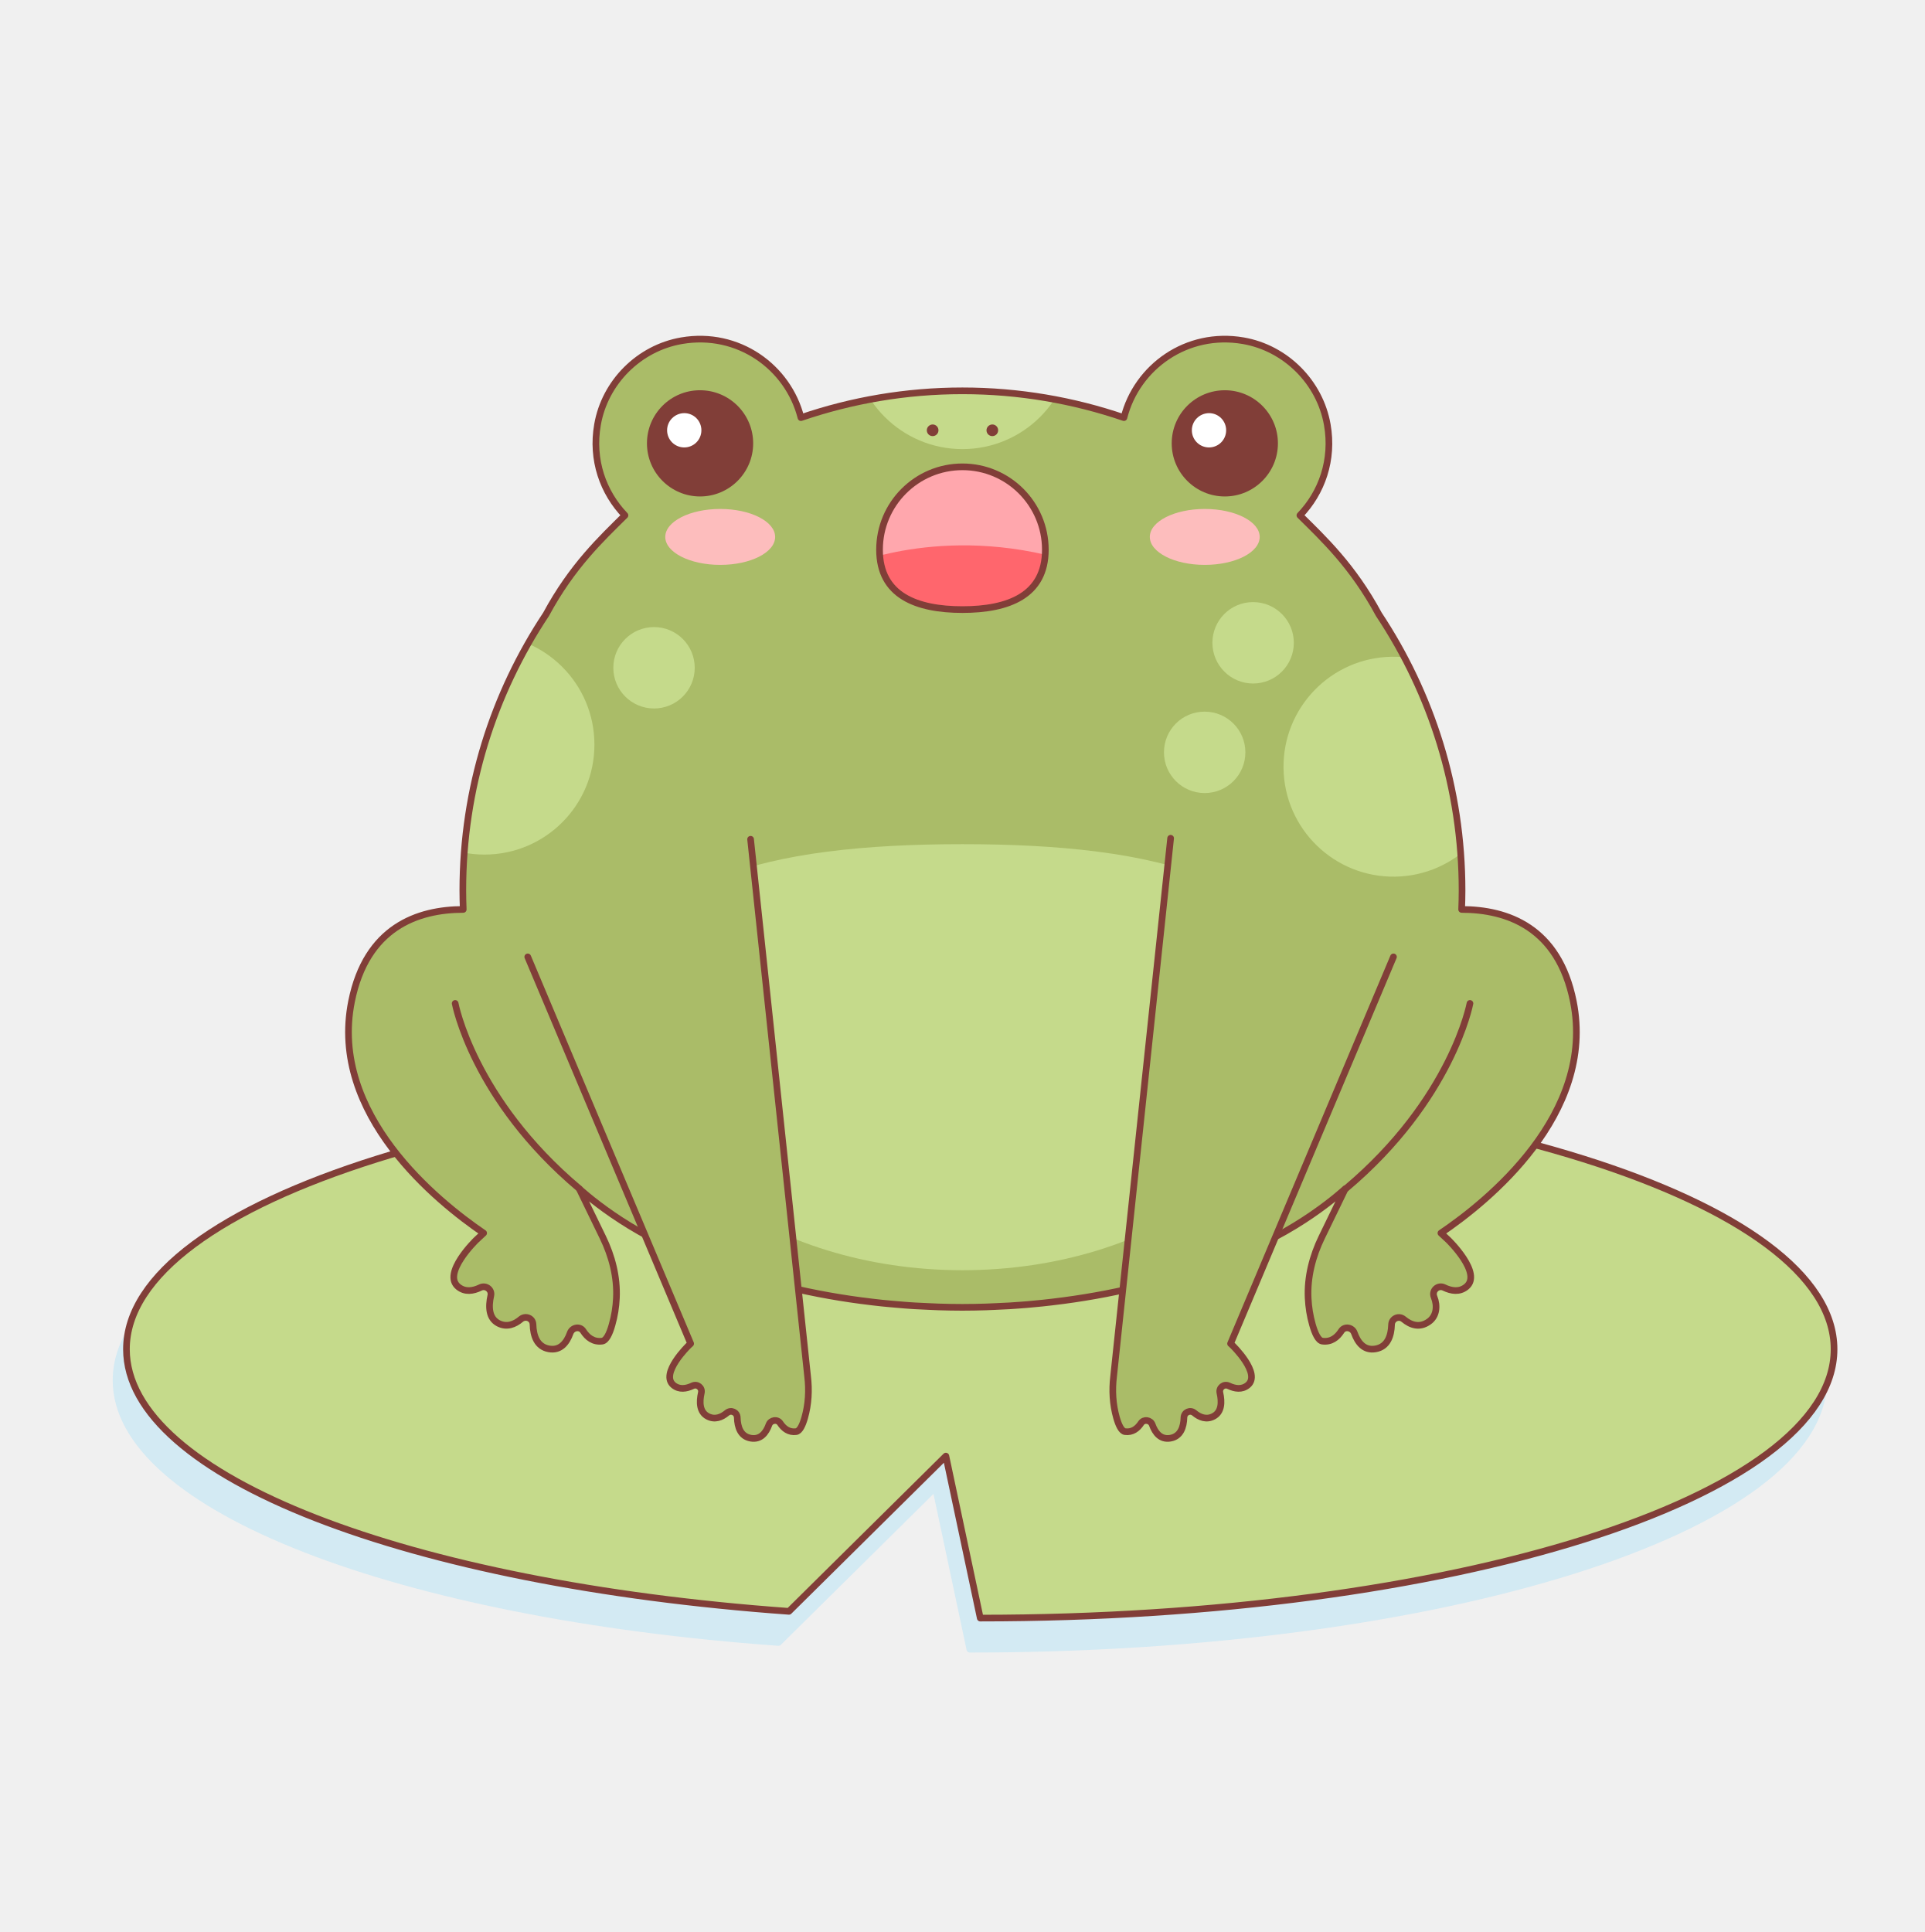
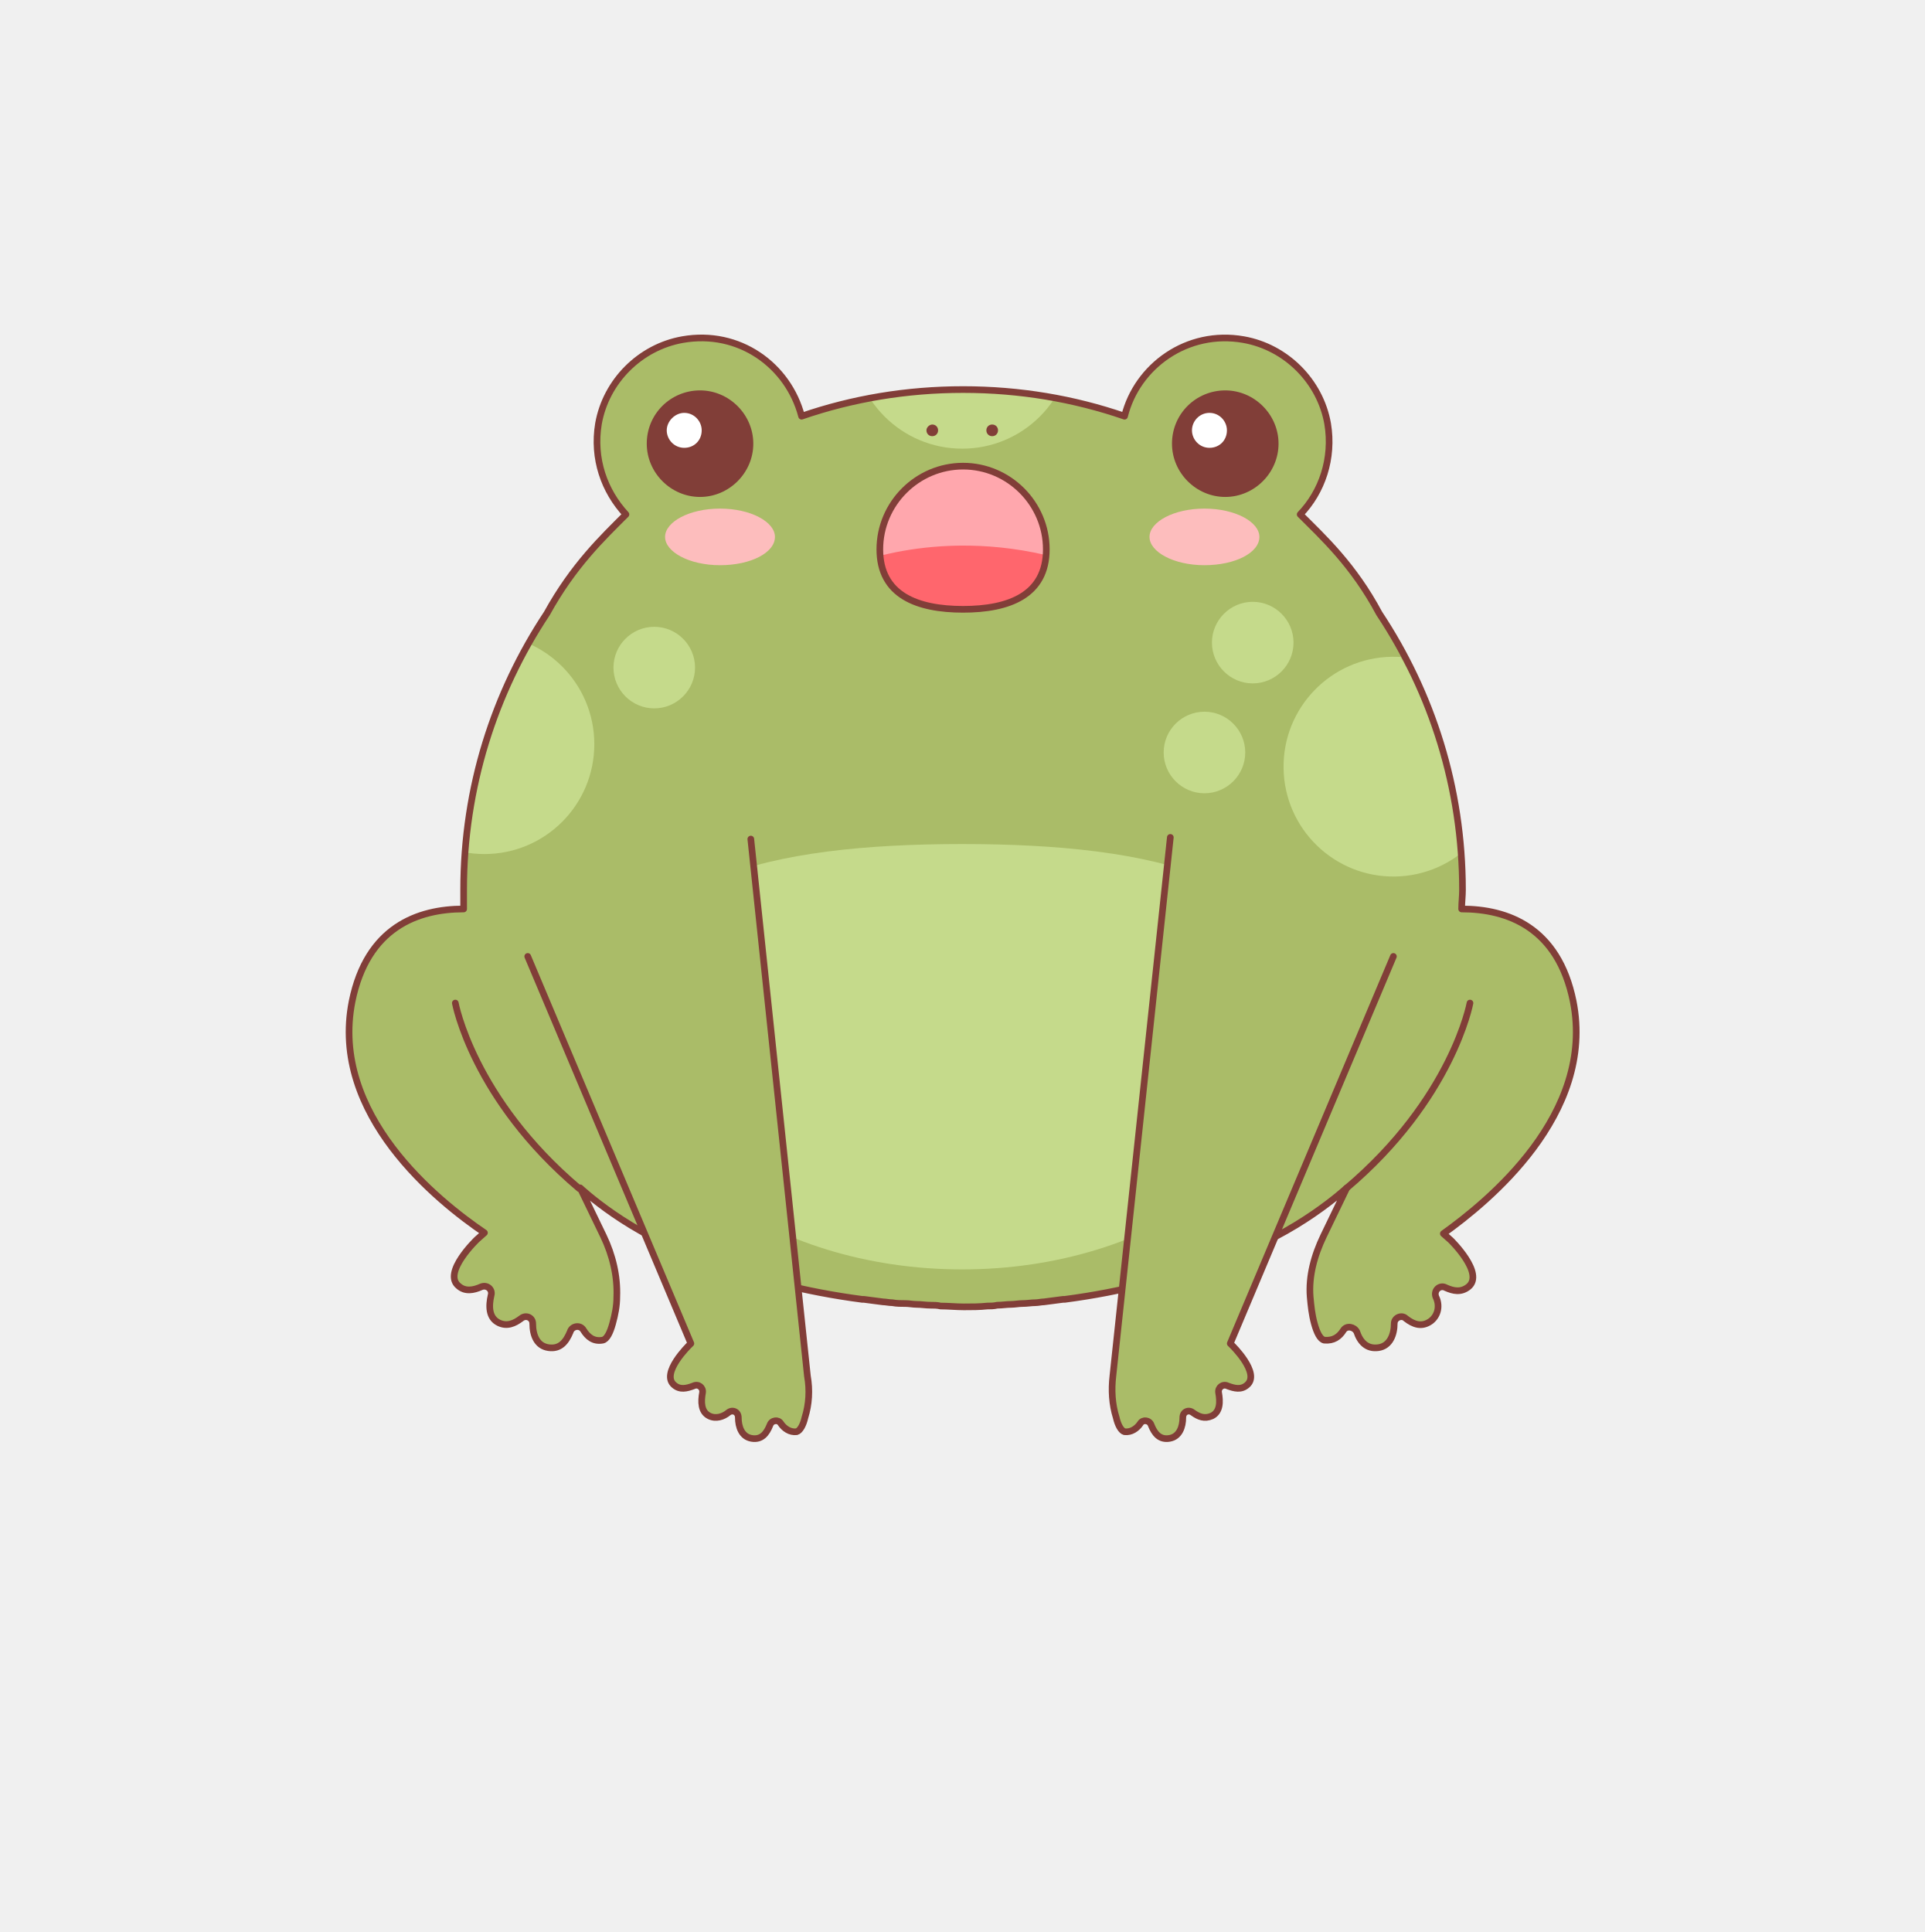
- <svg xmlns="http://www.w3.org/2000/svg" xmlns:xlink="http://www.w3.org/1999/xlink" version="1.1" id="OBJECTS" x="0px" y="0px" viewBox="0 0 231.25 232.09" style="enable-background:new 0 0 231.25 232.09;" xml:space="preserve">
+ <svg xmlns="http://www.w3.org/2000/svg" xmlns:xlink="http://www.w3.org/1999/xlink" version="1.1" id="OBJECTS" x="0px" y="0px" viewBox="0 0 231.2 232.1" style="enable-background:new 0 0 231.2 232.1;" xml:space="preserve">
  <style type="text/css">
- 	.st0{opacity:0.5;}
- 	.st1{fill:#B6E3F6;stroke:#B6E3F6;stroke-width:0.8;stroke-linecap:round;stroke-linejoin:round;stroke-miterlimit:10;}
- 	.st2{fill:#C5DA8B;stroke:#813E38;stroke-width:0.8;stroke-linecap:round;stroke-linejoin:round;stroke-miterlimit:10;}
- 	.st3{clip-path:url(#XMLID_00000031176633125410262220000004650865356824980640_);fill:#C5DA8B;}
- 	.st4{fill:#813E38;}
- 	.st5{fill:#FFFFFF;}
- 	.st6{fill:#C5DA8B;}
- 	.st7{fill:#FDBDBD;}
- 	.st8{fill:#AABC68;stroke:#813E38;stroke-width:0.8;stroke-linecap:round;stroke-linejoin:round;stroke-miterlimit:10;}
- 	.st9{fill:none;stroke:#813E38;stroke-width:0.8;stroke-linecap:round;stroke-linejoin:round;stroke-miterlimit:10;}
- 	.st10{clip-path:url(#XMLID_00000098911819098369361570000005159817391426868406_);fill:#FF666D;}
+ 	.st0{fill:#AABC68;}
+ 	.st1{clip-path:url(#SVGID_00000098932284318900623830000017762946578829414044_);fill:#C5DA8B;}
+ 	.st2{clip-path:url(#SVGID_00000004510770454213745090000001529139352189577106_);fill:#C5DA8B;}
+ 	.st3{clip-path:url(#SVGID_00000034790063704127392550000008610085649226894508_);fill:#C5DA8B;}
+ 	.st4{clip-path:url(#SVGID_00000136383161911222584940000008875751656098645126_);fill:#C5DA8B;}
+ 	.st5{clip-path:url(#SVGID_00000044160492576650694670000014320333864576407473_);fill:#C5DA8B;}
+ 	.st6{clip-path:url(#SVGID_00000145057108613073690190000014818055660646360718_);fill:#C5DA8B;}
+ 	.st7{fill:none;stroke:#813E38;stroke-width:0.8;stroke-linecap:round;stroke-linejoin:round;stroke-miterlimit:10;}
+ 	.st8{fill:#813E38;}
+ 	.st9{fill:#FFFFFF;}
+ 	.st10{fill:#C5DA8B;}
+ 	.st11{fill:#FDBDBD;}
+ 	.st12{fill:#AABC68;stroke:#813E38;stroke-width:0.8;stroke-linecap:round;stroke-linejoin:round;stroke-miterlimit:10;}
+ 	.st13{fill:#FFA7AD;}
+ 	.st14{clip-path:url(#SVGID_00000026151580258855616030000017751840723127663287_);fill:#FF666D;}
</style>
  <g>
    <g>
-       <g class="st0">
-         <path class="st1" d="M13.94,165.82c0-17.84,45.92-32.3,102.57-32.3c56.65,0,102.57,14.46,102.57,32.3s-45.92,32.3-102.57,32.3     l-4.13-19.46l-18.86,18.65C47.95,194.02,13.94,181.17,13.94,165.82z" />
-       </g>
      <g>
        <g>
-           <path class="st2" d="M15.19,162.08c0-17.84,45.92-32.3,102.57-32.3c56.65,0,102.57,14.46,102.57,32.3      c0,17.84-45.92,32.3-102.57,32.3l-4.13-19.46l-18.85,18.65C49.2,190.28,15.19,177.43,15.19,162.08z" />
+           <path id="XMLID_46_" class="st0" d="M189,120.3c-1.8-8.9-7.9-11.1-13.4-11.1c0-0.8,0.1-1.5,0.1-2.3c0-12.3-3.7-23.7-10-33.2      c-3.1-5.8-6.7-9.1-9.5-11.9c2.6-2.7,4-6.7,3.3-10.9c-0.9-5.1-5-9.2-10.1-10.1c-6.8-1.2-12.8,3.2-14.3,9.2      c-6.1-2.1-12.6-3.2-19.4-3.2s-13.3,1.1-19.4,3.2c-1.6-6.1-7.5-10.4-14.3-9.2c-5.1,0.9-9.2,5-10.1,10.1      c-0.7,4.2,0.7,8.1,3.3,10.9c-2.8,2.8-6.3,6.1-9.5,11.9c-6.3,9.5-10,20.9-10,33.2c0,0.8,0,1.5,0,2.3c-5.5,0-11.6,2.2-13.4,11.1      c-2.7,13.6,10.3,24,15.9,27.8l-0.9,0.8c0,0-4.2,4-2.2,5.6c0.8,0.7,1.8,0.5,2.7,0.1c0.7-0.3,1.4,0.3,1.2,1      c-0.3,1.3-0.3,2.7,0.9,3.3c1,0.5,1.9,0.1,2.7-0.5c0.6-0.5,1.4-0.1,1.4,0.6c0,1.4,0.5,2.7,1.9,2.9c1.4,0.2,2.1-0.7,2.6-1.9      c0.2-0.7,1.2-0.9,1.6-0.2c0.5,0.8,1.2,1.4,2.3,1.2c0.5-0.1,0.9-0.9,1.2-2c0.3-1.1,0.5-2.1,0.5-3.2c0.1-2.5-0.5-5-1.6-7.3      l-2.8-5.8c0,0,5.9,5.6,14.3,8.3c6,2.5,12.7,4.2,19.6,5.1c0.1,0,0.2,0,0.2,0c0.8,0.1,1.5,0.2,2.3,0.3c0.3,0,0.7,0.1,1.1,0.1      c0.5,0.1,1.1,0.1,1.6,0.1c0.4,0,0.9,0.1,1.3,0.1c0.6,0,1.1,0.1,1.7,0.1c0.4,0,0.8,0,1.2,0.1c0.9,0,1.9,0.1,2.8,0.1l0,0      c0.9,0,1.9,0,2.8-0.1c0.4,0,0.8,0,1.2-0.1c0.6,0,1.1-0.1,1.7-0.1c0.4,0,0.9-0.1,1.3-0.1c0.6,0,1.1-0.1,1.6-0.1      c0.3,0,0.7-0.1,1-0.1c0.8-0.1,1.5-0.2,2.3-0.3c0.1,0,0.2,0,0.2,0c6.9-0.9,13.5-2.6,19.6-5.1c8.3-2.7,14.3-8.3,14.3-8.3l-2.8,5.8      c-1.1,2.3-1.8,4.8-1.6,7.3c0.1,1.1,0.2,2.1,0.5,3.2c0.3,1.1,0.7,1.9,1.2,2c1.1,0.1,1.8-0.4,2.3-1.2c0.4-0.6,1.3-0.4,1.6,0.2      c0.4,1.2,1.2,2.1,2.6,1.9c1.4-0.2,1.9-1.6,1.9-2.9c0-0.7,0.9-1.1,1.4-0.6c0.9,0.7,1.9,1.1,3,0.3c0.9-0.7,1.1-1.9,0.6-2.9      c-0.3-0.8,0.5-1.5,1.2-1.1c0.9,0.4,1.8,0.6,2.7-0.1c2-1.6-2.1-5.6-2.1-5.6l-0.9-0.8C178.7,144.4,191.7,133.9,189,120.3z" />
+         </g>
+         <g>
+           <defs>
+             <path id="SVGID_1_" d="M189,120.3c-1.8-8.9-7.9-11.1-13.4-11.1c0-0.8,0.1-1.5,0.1-2.3c0-12.3-3.7-23.7-10-33.2       c-3.1-5.8-6.7-9.1-9.5-11.9c2.6-2.7,4-6.7,3.3-10.9c-0.9-5.1-5-9.2-10.1-10.1c-6.8-1.2-12.8,3.2-14.3,9.2       c-6.1-2.1-12.6-3.2-19.4-3.2s-13.3,1.1-19.4,3.2c-1.6-6.1-7.5-10.4-14.3-9.2c-5.1,0.9-9.2,5-10.1,10.1       c-0.7,4.2,0.7,8.1,3.3,10.9c-2.8,2.8-6.3,6.1-9.5,11.9c-6.3,9.5-10,20.9-10,33.2c0,0.8,0,1.5,0,2.3c-5.5,0-11.6,2.2-13.4,11.1       c-2.7,13.6,10.3,24,15.9,27.8l-0.9,0.8c0,0-4.2,4-2.2,5.6c0.8,0.7,1.8,0.5,2.7,0.1c0.7-0.3,1.4,0.3,1.2,1       c-0.3,1.3-0.3,2.7,0.9,3.3c1,0.5,1.9,0.1,2.7-0.5c0.6-0.5,1.4-0.1,1.4,0.6c0,1.4,0.5,2.7,1.9,2.9c1.4,0.2,2.1-0.7,2.6-1.9       c0.2-0.7,1.2-0.9,1.6-0.2c0.5,0.8,1.2,1.4,2.3,1.2c0.5-0.1,0.9-0.9,1.2-2c0.3-1.1,0.5-2.1,0.5-3.2c0.1-2.5-0.5-5-1.6-7.3       l-2.8-5.8c0,0,5.9,5.6,14.3,8.3c6,2.5,12.7,4.2,19.6,5.1c0.1,0,0.2,0,0.2,0c0.8,0.1,1.5,0.2,2.3,0.3c0.3,0,0.7,0.1,1.1,0.1       c0.5,0.1,1.1,0.1,1.6,0.1c0.4,0,0.9,0.1,1.3,0.1c0.6,0,1.1,0.1,1.7,0.1c0.4,0,0.8,0,1.2,0.1c0.9,0,1.9,0.1,2.8,0.1l0,0       c0.9,0,1.9,0,2.8-0.1c0.4,0,0.8,0,1.2-0.1c0.6,0,1.1-0.1,1.7-0.1c0.4,0,0.9-0.1,1.3-0.1c0.6,0,1.1-0.1,1.6-0.1       c0.3,0,0.7-0.1,1-0.1c0.8-0.1,1.5-0.2,2.3-0.3c0.1,0,0.2,0,0.2,0c6.9-0.9,13.5-2.6,19.6-5.1c8.3-2.7,14.3-8.3,14.3-8.3       l-2.8,5.8c-1.1,2.3-1.8,4.8-1.6,7.3c0.1,1.1,0.2,2.1,0.5,3.2c0.3,1.1,0.7,1.9,1.2,2c1.1,0.1,1.8-0.4,2.3-1.2       c0.4-0.6,1.3-0.4,1.6,0.2c0.4,1.2,1.2,2.1,2.6,1.9c1.4-0.2,1.9-1.6,1.9-2.9c0-0.7,0.9-1.1,1.4-0.6c0.9,0.7,1.9,1.1,3,0.3       c0.9-0.7,1.1-1.9,0.6-2.9c-0.3-0.8,0.5-1.5,1.2-1.1c0.9,0.4,1.8,0.6,2.7-0.1c2-1.6-2.1-5.6-2.1-5.6l-0.9-0.8       C178.7,144.4,191.7,133.9,189,120.3z" />
+           </defs>
+           <clipPath id="SVGID_00000141418009806920617310000007346308815045559464_">
+             <use xlink:href="#SVGID_1_" style="overflow:visible;" />
+           </clipPath>
+           <circle style="clip-path:url(#SVGID_00000141418009806920617310000007346308815045559464_);fill:#C5DA8B;" cx="58.2" cy="89.4" r="13.2" />
+         </g>
+         <g>
+           <defs>
+             <path id="SVGID_00000117663704460355954290000001765713419782591917_" d="M189,120.3c-1.8-8.9-7.9-11.1-13.4-11.1       c0-0.8,0.1-1.5,0.1-2.3c0-12.3-3.7-23.7-10-33.2c-3.1-5.8-6.7-9.1-9.5-11.9c2.6-2.7,4-6.7,3.3-10.9c-0.9-5.1-5-9.2-10.1-10.1       c-6.8-1.2-12.8,3.2-14.3,9.2c-6.1-2.1-12.6-3.2-19.4-3.2s-13.3,1.1-19.4,3.2c-1.6-6.1-7.5-10.4-14.3-9.2       c-5.1,0.9-9.2,5-10.1,10.1c-0.7,4.2,0.7,8.1,3.3,10.9c-2.8,2.8-6.3,6.1-9.5,11.9c-6.3,9.5-10,20.9-10,33.2c0,0.8,0,1.5,0,2.3       c-5.5,0-11.6,2.2-13.4,11.1c-2.7,13.6,10.3,24,15.9,27.8l-0.9,0.8c0,0-4.2,4-2.2,5.6c0.8,0.7,1.8,0.5,2.7,0.1       c0.7-0.3,1.4,0.3,1.2,1c-0.3,1.3-0.3,2.7,0.9,3.3c1,0.5,1.9,0.1,2.7-0.5c0.6-0.5,1.4-0.1,1.4,0.6c0,1.4,0.5,2.7,1.9,2.9       c1.4,0.2,2.1-0.7,2.6-1.9c0.2-0.7,1.2-0.9,1.6-0.2c0.5,0.8,1.2,1.4,2.3,1.2c0.5-0.1,0.9-0.9,1.2-2c0.3-1.1,0.5-2.1,0.5-3.2       c0.1-2.5-0.5-5-1.6-7.3l-2.8-5.8c0,0,5.9,5.6,14.3,8.3c6,2.5,12.7,4.2,19.6,5.1c0.1,0,0.2,0,0.2,0c0.8,0.1,1.5,0.2,2.3,0.3       c0.3,0,0.7,0.1,1.1,0.1c0.5,0.1,1.1,0.1,1.6,0.1c0.4,0,0.9,0.1,1.3,0.1c0.6,0,1.1,0.1,1.7,0.1c0.4,0,0.8,0,1.2,0.1       c0.9,0,1.9,0.1,2.8,0.1l0,0c0.9,0,1.9,0,2.8-0.1c0.4,0,0.8,0,1.2-0.1c0.6,0,1.1-0.1,1.7-0.1c0.4,0,0.9-0.1,1.3-0.1       c0.6,0,1.1-0.1,1.6-0.1c0.3,0,0.7-0.1,1-0.1c0.8-0.1,1.5-0.2,2.3-0.3c0.1,0,0.2,0,0.2,0c6.9-0.9,13.5-2.6,19.6-5.1       c8.3-2.7,14.3-8.3,14.3-8.3l-2.8,5.8c-1.1,2.3-1.8,4.8-1.6,7.3c0.1,1.1,0.2,2.1,0.5,3.2c0.3,1.1,0.7,1.9,1.2,2       c1.1,0.1,1.8-0.4,2.3-1.2c0.4-0.6,1.3-0.4,1.6,0.2c0.4,1.2,1.2,2.1,2.6,1.9c1.4-0.2,1.9-1.6,1.9-2.9c0-0.7,0.9-1.1,1.4-0.6       c0.9,0.7,1.9,1.1,3,0.3c0.9-0.7,1.1-1.9,0.6-2.9c-0.3-0.8,0.5-1.5,1.2-1.1c0.9,0.4,1.8,0.6,2.7-0.1c2-1.6-2.1-5.6-2.1-5.6       l-0.9-0.8C178.7,144.4,191.7,133.9,189,120.3z" />
+           </defs>
+           <clipPath id="SVGID_00000105414061994707399370000010300349247378129588_">
+             <use xlink:href="#SVGID_00000117663704460355954290000001765713419782591917_" style="overflow:visible;" />
+           </clipPath>
+           <circle style="clip-path:url(#SVGID_00000105414061994707399370000010300349247378129588_);fill:#C5DA8B;" cx="115.6" cy="40.7" r="13.2" />
+         </g>
+         <g>
+           <defs>
+             <path id="SVGID_00000065070050946497052870000016321063019530688392_" d="M189.4,120c-1.9-8.9-8.1-10.9-13.6-10.9       c0-0.8,0-1.5,0-2.3c-0.2-12.3-4-23.6-10.5-33c-3.2-5.8-6.8-9-9.7-11.7c2.6-2.8,3.9-6.7,3.1-10.9c-1-5.1-5.1-9.1-10.3-9.9       c-6.8-1.1-12.7,3.3-14.2,9.5c-6.1-2-12.7-3-19.4-2.9s-13.3,1.3-19.3,3.5c-1.6-6.1-7.7-10.3-14.5-9c-5.1,1-9.1,5.1-9.9,10.2       c-0.7,4.2,0.8,8.1,3.5,10.8c-2.8,2.8-6.3,6.2-9.3,12c-6.2,9.6-9.7,21-9.5,33.3c0,0.8,0,1.5,0.1,2.3       c-5.5,0.1-11.6,2.3-13.3,11.3c-2.5,13.6,10.7,23.9,16.3,27.6l-0.9,0.8c0,0-4.1,4.1-2.1,5.7c0.8,0.6,1.8,0.5,2.7,0       c0.7-0.3,1.4,0.2,1.3,1c-0.3,1.3-0.2,2.7,1,3.3c1,0.5,1.9,0.1,2.7-0.5c0.6-0.5,1.4-0.1,1.5,0.6c0.1,1.3,0.5,2.7,2,2.9       c1.4,0.2,2.1-0.8,2.5-1.9c0.2-0.7,1.2-0.9,1.6-0.3c0.5,0.8,1.3,1.3,2.3,1.2c0.5-0.1,0.9-0.9,1.2-2c0.3-1.1,0.4-2.1,0.5-3.2       c0.1-2.5-0.6-5-1.8-7.3l-2.9-5.8c0,0,6,5.5,14.4,8.1c6.1,2.4,12.8,4,19.7,4.9c0.1,0,0.2,0,0.3,0c0.8,0.1,1.5,0.2,2.3,0.2       c0.4,0,0.7,0.1,1.1,0.1c0.5,0,1.1,0.1,1.6,0.1c0.4,0,0.9,0.1,1.3,0.1c0.6,0,1.1,0,1.7,0.1c0.4,0,0.8,0,1.2,0c1,0,1.9,0,2.9,0       l0,0c0.9,0,1.9,0,2.8-0.1c0.4,0,0.8,0,1.2-0.1c0.6,0,1.1-0.1,1.7-0.1c0.4,0,0.9-0.1,1.3-0.1c0.5,0,1.1-0.1,1.6-0.2       c0.3,0,0.7-0.1,1-0.1c0.8-0.1,1.5-0.2,2.3-0.3c0.1,0,0.2,0,0.2,0c6.9-1,13.5-2.8,19.5-5.4c8.3-2.9,14.1-8.5,14.1-8.5l-2.7,5.9       c-1.1,2.3-1.7,4.8-1.5,7.3c0.1,1.1,0.3,2.1,0.6,3.2c0.3,1.1,0.7,1.9,1.2,2c1.1,0.1,1.8-0.5,2.3-1.3c0.4-0.6,1.3-0.5,1.6,0.2       c0.4,1.2,1.2,2.1,2.6,1.9c1.4-0.3,1.9-1.6,1.9-2.9c0-0.7,0.9-1.1,1.4-0.7c0.9,0.7,1.9,1.1,3,0.2c0.9-0.7,1-1.9,0.6-3       c-0.3-0.8,0.5-1.5,1.2-1.2c0.9,0.4,1.8,0.6,2.7-0.1c2-1.6-2.2-5.6-2.2-5.6L174,148C179.5,144.2,192.4,133.5,189.4,120z" />
+           </defs>
+           <clipPath id="SVGID_00000041264014464884040100000002690699760040763580_">
+             <use xlink:href="#SVGID_00000065070050946497052870000016321063019530688392_" style="overflow:visible;" />
+           </clipPath>
+           <ellipse transform="matrix(0.9999 -1.519974e-02 1.519974e-02 0.9999 -1.3806 2.5551)" style="clip-path:url(#SVGID_00000041264014464884040100000002690699760040763580_);fill:#C5DA8B;" cx="167.4" cy="92.1" rx="13.2" ry="13.2" />
+         </g>
+         <g>
+           <defs>
+             <path id="SVGID_00000131332997660547206560000003446497695287058823_" d="M189,120.3c-1.8-8.9-7.9-11.1-13.4-11.1       c0-0.8,0.1-1.5,0.1-2.3c0-12.3-3.7-23.7-10-33.2c-3.1-5.8-6.7-9.1-9.5-11.9c2.6-2.7,4-6.7,3.3-10.9c-0.9-5.1-5-9.2-10.1-10.1       c-6.8-1.2-12.8,3.2-14.3,9.2c-6.1-2.1-12.6-3.2-19.4-3.2s-13.3,1.1-19.4,3.2c-1.6-6.1-7.5-10.4-14.3-9.2       c-5.1,0.9-9.2,5-10.1,10.1c-0.7,4.2,0.7,8.1,3.3,10.9c-2.8,2.8-6.3,6.1-9.5,11.9c-6.3,9.5-10,20.9-10,33.2c0,0.8,0,1.5,0,2.3       c-5.5,0-11.6,2.2-13.4,11.1c-2.7,13.6,10.3,24,15.9,27.8l-0.9,0.8c0,0-4.2,4-2.2,5.6c0.8,0.7,1.8,0.5,2.7,0.1       c0.7-0.3,1.4,0.3,1.2,1c-0.3,1.3-0.3,2.7,0.9,3.3c1,0.5,1.9,0.1,2.7-0.5c0.6-0.5,1.4-0.1,1.4,0.6c0,1.4,0.5,2.7,1.9,2.9       c1.4,0.2,2.1-0.7,2.6-1.9c0.2-0.7,1.2-0.9,1.6-0.2c0.5,0.8,1.2,1.4,2.3,1.2c0.5-0.1,0.9-0.9,1.2-2c0.3-1.1,0.5-2.1,0.5-3.2       c0.1-2.5-0.5-5-1.6-7.3l-2.8-5.8c0,0,5.9,5.6,14.3,8.3c6,2.5,12.7,4.2,19.6,5.1c0.1,0,0.2,0,0.2,0c0.8,0.1,1.5,0.2,2.3,0.3       c0.3,0,0.7,0.1,1.1,0.1c0.5,0.1,1.1,0.1,1.6,0.1c0.4,0,0.9,0.1,1.3,0.1c0.6,0,1.1,0.1,1.7,0.1c0.4,0,0.8,0,1.2,0.1       c0.9,0,1.9,0.1,2.8,0.1l0,0c0.9,0,1.9,0,2.8-0.1c0.4,0,0.8,0,1.2-0.1c0.6,0,1.1-0.1,1.7-0.1c0.4,0,0.9-0.1,1.3-0.1       c0.6,0,1.1-0.1,1.6-0.1c0.3,0,0.7-0.1,1-0.1c0.8-0.1,1.5-0.2,2.3-0.3c0.1,0,0.2,0,0.2,0c6.9-0.9,13.5-2.6,19.6-5.1       c8.3-2.7,14.3-8.3,14.3-8.3l-2.8,5.8c-1.1,2.3-1.8,4.8-1.6,7.3c0.1,1.1,0.2,2.1,0.5,3.2c0.3,1.1,0.7,1.9,1.2,2       c1.1,0.1,1.8-0.4,2.3-1.2c0.4-0.6,1.3-0.4,1.6,0.2c0.4,1.2,1.2,2.1,2.6,1.9c1.4-0.2,1.9-1.6,1.9-2.9c0-0.7,0.9-1.1,1.4-0.6       c0.9,0.7,1.9,1.1,3,0.3c0.9-0.7,1.1-1.9,0.6-2.9c-0.3-0.8,0.5-1.5,1.2-1.1c0.9,0.4,1.8,0.6,2.7-0.1c2-1.6-2.1-5.6-2.1-5.6       l-0.9-0.8C178.7,144.4,191.7,133.9,189,120.3z" />
+           </defs>
+           <clipPath id="SVGID_00000029005976246372629450000015889780121792296070_">
+             <use xlink:href="#SVGID_00000131332997660547206560000003446497695287058823_" style="overflow:visible;" />
+           </clipPath>
+           <path style="clip-path:url(#SVGID_00000029005976246372629450000015889780121792296070_);fill:#C5DA8B;" d="M73.7,80.2      c0,2.7,2.2,4.9,4.9,4.9s4.9-2.2,4.9-4.9s-2.2-4.9-4.9-4.9S73.7,77.5,73.7,80.2z" />
+         </g>
+         <g>
+           <defs>
+             <path id="SVGID_00000116206233497774215110000015208426940279253677_" d="M189,120.3c-1.8-8.9-7.9-11.1-13.4-11.1       c0-0.8,0.1-1.5,0.1-2.3c0-12.3-3.7-23.7-10-33.2c-3.1-5.8-6.7-9.1-9.5-11.9c2.6-2.7,4-6.7,3.3-10.9c-0.9-5.1-5-9.2-10.1-10.1       c-6.8-1.2-12.8,3.2-14.3,9.2c-6.1-2.1-12.6-3.2-19.4-3.2s-13.3,1.1-19.4,3.2c-1.6-6.1-7.5-10.4-14.3-9.2       c-5.1,0.9-9.2,5-10.1,10.1c-0.7,4.2,0.7,8.1,3.3,10.9c-2.8,2.8-6.3,6.1-9.5,11.9c-6.3,9.5-10,20.9-10,33.2c0,0.8,0,1.5,0,2.3       c-5.5,0-11.6,2.2-13.4,11.1c-2.7,13.6,10.3,24,15.9,27.8l-0.9,0.8c0,0-4.2,4-2.2,5.6c0.8,0.7,1.8,0.5,2.7,0.1       c0.7-0.3,1.4,0.3,1.2,1c-0.3,1.3-0.3,2.7,0.9,3.3c1,0.5,1.9,0.1,2.7-0.5c0.6-0.5,1.4-0.1,1.4,0.6c0,1.4,0.5,2.7,1.9,2.9       c1.4,0.2,2.1-0.7,2.6-1.9c0.2-0.7,1.2-0.9,1.6-0.2c0.5,0.8,1.2,1.4,2.3,1.2c0.5-0.1,0.9-0.9,1.2-2c0.3-1.1,0.5-2.1,0.5-3.2       c0.1-2.5-0.5-5-1.6-7.3l-2.8-5.8c0,0,5.9,5.6,14.3,8.3c6,2.5,12.7,4.2,19.6,5.1c0.1,0,0.2,0,0.2,0c0.8,0.1,1.5,0.2,2.3,0.3       c0.3,0,0.7,0.1,1.1,0.1c0.5,0.1,1.1,0.1,1.6,0.1c0.4,0,0.9,0.1,1.3,0.1c0.6,0,1.1,0.1,1.7,0.1c0.4,0,0.8,0,1.2,0.1       c0.9,0,1.9,0.1,2.8,0.1l0,0c0.9,0,1.9,0,2.8-0.1c0.4,0,0.8,0,1.2-0.1c0.6,0,1.1-0.1,1.7-0.1c0.4,0,0.9-0.1,1.3-0.1       c0.6,0,1.1-0.1,1.6-0.1c0.3,0,0.7-0.1,1-0.1c0.8-0.1,1.5-0.2,2.3-0.3c0.1,0,0.2,0,0.2,0c6.9-0.9,13.5-2.6,19.6-5.1       c8.3-2.7,14.3-8.3,14.3-8.3l-2.8,5.8c-1.1,2.3-1.8,4.8-1.6,7.3c0.1,1.1,0.2,2.1,0.5,3.2c0.3,1.1,0.7,1.9,1.2,2       c1.1,0.1,1.8-0.4,2.3-1.2c0.4-0.6,1.3-0.4,1.6,0.2c0.4,1.2,1.2,2.1,2.6,1.9c1.4-0.2,1.9-1.6,1.9-2.9c0-0.7,0.9-1.1,1.4-0.6       c0.9,0.7,1.9,1.1,3,0.3c0.9-0.7,1.1-1.9,0.6-2.9c-0.3-0.8,0.5-1.5,1.2-1.1c0.9,0.4,1.8,0.6,2.7-0.1c2-1.6-2.1-5.6-2.1-5.6       l-0.9-0.8C178.7,144.4,191.7,133.9,189,120.3z" />
+           </defs>
+           <clipPath id="SVGID_00000132056564374012379180000017138857683601453735_">
+             <use xlink:href="#SVGID_00000116206233497774215110000015208426940279253677_" style="overflow:visible;" />
+           </clipPath>
+           <path style="clip-path:url(#SVGID_00000132056564374012379180000017138857683601453735_);fill:#C5DA8B;" d="M139.8,90.4      c0,2.7,2.2,4.9,4.9,4.9s4.9-2.2,4.9-4.9s-2.2-4.9-4.9-4.9C142,85.5,139.8,87.7,139.8,90.4z" />
+         </g>
+         <g>
+           <defs>
+             <path id="SVGID_00000170256630275610579340000009337823269932437920_" d="M189,120.3c-1.8-8.9-7.9-11.1-13.4-11.1       c0-0.8,0.1-1.5,0.1-2.3c0-12.3-3.7-23.7-10-33.2c-3.1-5.8-6.7-9.1-9.5-11.9c2.6-2.7,4-6.7,3.3-10.9c-0.9-5.1-5-9.2-10.1-10.1       c-6.8-1.2-12.8,3.2-14.3,9.2c-6.1-2.1-12.6-3.2-19.4-3.2s-13.3,1.1-19.4,3.2c-1.6-6.1-7.5-10.4-14.3-9.2       c-5.1,0.9-9.2,5-10.1,10.1c-0.7,4.2,0.7,8.1,3.3,10.9c-2.8,2.8-6.3,6.1-9.5,11.9c-6.3,9.5-10,20.9-10,33.2c0,0.8,0,1.5,0,2.3       c-5.5,0-11.6,2.2-13.4,11.1c-2.7,13.6,10.3,24,15.9,27.8l-0.9,0.8c0,0-4.2,4-2.2,5.6c0.8,0.7,1.8,0.5,2.7,0.1       c0.7-0.3,1.4,0.3,1.2,1c-0.3,1.3-0.3,2.7,0.9,3.3c1,0.5,1.9,0.1,2.7-0.5c0.6-0.5,1.4-0.1,1.4,0.6c0,1.4,0.5,2.7,1.9,2.9       c1.4,0.2,2.1-0.7,2.6-1.9c0.2-0.7,1.2-0.9,1.6-0.2c0.5,0.8,1.2,1.4,2.3,1.2c0.5-0.1,0.9-0.9,1.2-2c0.3-1.1,0.5-2.1,0.5-3.2       c0.1-2.5-0.5-5-1.6-7.3l-2.8-5.8c0,0,5.9,5.6,14.3,8.3c6,2.5,12.7,4.2,19.6,5.1c0.1,0,0.2,0,0.2,0c0.8,0.1,1.5,0.2,2.3,0.3       c0.3,0,0.7,0.1,1.1,0.1c0.5,0.1,1.1,0.1,1.6,0.1c0.4,0,0.9,0.1,1.3,0.1c0.6,0,1.1,0.1,1.7,0.1c0.4,0,0.8,0,1.2,0.1       c0.9,0,1.9,0.1,2.8,0.1l0,0c0.9,0,1.9,0,2.8-0.1c0.4,0,0.8,0,1.2-0.1c0.6,0,1.1-0.1,1.7-0.1c0.4,0,0.9-0.1,1.3-0.1       c0.6,0,1.1-0.1,1.6-0.1c0.3,0,0.7-0.1,1-0.1c0.8-0.1,1.5-0.2,2.3-0.3c0.1,0,0.2,0,0.2,0c6.9-0.9,13.5-2.6,19.6-5.1       c8.3-2.7,14.3-8.3,14.3-8.3l-2.8,5.8c-1.1,2.3-1.8,4.8-1.6,7.3c0.1,1.1,0.2,2.1,0.5,3.2c0.3,1.1,0.7,1.9,1.2,2       c1.1,0.1,1.8-0.4,2.3-1.2c0.4-0.6,1.3-0.4,1.6,0.2c0.4,1.2,1.2,2.1,2.6,1.9c1.4-0.2,1.9-1.6,1.9-2.9c0-0.7,0.9-1.1,1.4-0.6       c0.9,0.7,1.9,1.1,3,0.3c0.9-0.7,1.1-1.9,0.6-2.9c-0.3-0.8,0.5-1.5,1.2-1.1c0.9,0.4,1.8,0.6,2.7-0.1c2-1.6-2.1-5.6-2.1-5.6       l-0.9-0.8C178.7,144.4,191.7,133.9,189,120.3z" />
+           </defs>
+           <clipPath id="SVGID_00000049221643270759657270000011015713309791004095_">
+             <use xlink:href="#SVGID_00000170256630275610579340000009337823269932437920_" style="overflow:visible;" />
+           </clipPath>
+           <path style="clip-path:url(#SVGID_00000049221643270759657270000011015713309791004095_);fill:#C5DA8B;" d="M145.6,77.2      c0,2.7,2.2,4.9,4.9,4.9s4.9-2.2,4.9-4.9s-2.2-4.9-4.9-4.9C147.8,72.3,145.6,74.5,145.6,77.2z" />
+         </g>
+         <g>
+           <path id="XMLID_00000023281019308766927750000008475463881756454821_" class="st7" d="M189,120.3c-1.8-8.9-7.9-11.1-13.4-11.1      c0-0.8,0.1-1.5,0.1-2.3c0-12.3-3.7-23.7-10-33.2c-3.1-5.8-6.7-9.1-9.5-11.9c2.6-2.7,4-6.7,3.3-10.9c-0.9-5.1-5-9.2-10.1-10.1      c-6.8-1.2-12.8,3.2-14.3,9.2c-6.1-2.1-12.6-3.2-19.4-3.2s-13.3,1.1-19.4,3.2c-1.6-6.1-7.5-10.4-14.3-9.2      c-5.1,0.9-9.2,5-10.1,10.1c-0.7,4.2,0.7,8.1,3.3,10.9c-2.8,2.8-6.3,6.1-9.5,11.9c-6.3,9.5-10,20.9-10,33.2c0,0.8,0,1.5,0,2.3      c-5.5,0-11.6,2.2-13.4,11.1c-2.7,13.6,10.3,24,15.9,27.8l-0.9,0.8c0,0-4.2,4-2.2,5.6c0.8,0.7,1.8,0.5,2.7,0.1      c0.7-0.3,1.4,0.3,1.2,1c-0.3,1.3-0.3,2.7,0.9,3.3c1,0.5,1.9,0.1,2.7-0.5c0.6-0.5,1.4-0.1,1.4,0.6c0,1.4,0.5,2.7,1.9,2.9      c1.4,0.2,2.1-0.7,2.6-1.9c0.2-0.7,1.2-0.9,1.6-0.2c0.5,0.8,1.2,1.4,2.3,1.2c0.5-0.1,0.9-0.9,1.2-2c0.3-1.1,0.5-2.1,0.5-3.2      c0.1-2.5-0.5-5-1.6-7.3l-2.8-5.8c0,0,5.9,5.6,14.3,8.3c6,2.5,12.7,4.2,19.6,5.1c0.1,0,0.2,0,0.2,0c0.8,0.1,1.5,0.2,2.3,0.3      c0.3,0,0.7,0.1,1.1,0.1c0.5,0.1,1.1,0.1,1.6,0.1c0.4,0,0.9,0.1,1.3,0.1c0.6,0,1.1,0.1,1.7,0.1c0.4,0,0.8,0,1.2,0.1      c0.9,0,1.9,0.1,2.8,0.1l0,0c0.9,0,1.9,0,2.8-0.1c0.4,0,0.8,0,1.2-0.1c0.6,0,1.1-0.1,1.7-0.1c0.4,0,0.9-0.1,1.3-0.1      c0.6,0,1.1-0.1,1.6-0.1c0.3,0,0.7-0.1,1-0.1c0.8-0.1,1.5-0.2,2.3-0.3c0.1,0,0.2,0,0.2,0c6.9-0.9,13.5-2.6,19.6-5.1      c8.3-2.7,14.3-8.3,14.3-8.3l-2.8,5.8c-1.1,2.3-1.8,4.8-1.6,7.3c0.1,1.1,0.2,2.1,0.5,3.2c0.3,1.1,0.7,1.9,1.2,2      c1.1,0.1,1.8-0.4,2.3-1.2c0.4-0.6,1.3-0.4,1.6,0.2c0.4,1.2,1.2,2.1,2.6,1.9c1.4-0.2,1.9-1.6,1.9-2.9c0-0.7,0.9-1.1,1.4-0.6      c0.9,0.7,1.9,1.1,3,0.3c0.9-0.7,1.1-1.9,0.6-2.9c-0.3-0.8,0.5-1.5,1.2-1.1c0.9,0.4,1.8,0.6,2.7-0.1c2-1.6-2.1-5.6-2.1-5.6      l-0.9-0.8C178.7,144.4,191.7,133.9,189,120.3z" />
        </g>
      </g>
-     </g>
-     <g>
+       <path class="st8" d="M77.7,53.3c0,3.5,2.9,6.4,6.4,6.4s6.4-2.9,6.4-6.4s-2.9-6.4-6.4-6.4C80.6,46.9,77.7,49.7,77.7,53.3z" />
+       <path class="st9" d="M80.1,51.7c0,1.1,0.9,2.1,2.1,2.1s2.1-0.9,2.1-2.1c0-1.1-0.9-2.1-2.1-2.1C81.1,49.6,80.1,50.6,80.1,51.7z" />
+       <path class="st8" d="M140.8,53.3c0,3.5,2.9,6.4,6.4,6.4s6.4-2.9,6.4-6.4s-2.9-6.4-6.4-6.4S140.8,49.7,140.8,53.3z" />
+       <path class="st9" d="M143.2,51.7c0,1.1,0.9,2.1,2.1,2.1s2.1-0.9,2.1-2.1c0-1.1-0.9-2.1-2.1-2.1C144.1,49.6,143.2,50.6,143.2,51.7z    " />
+       <path class="st10" d="M73.9,122.2c0,16.8,18.7,30.3,41.7,30.3s41.7-13.6,41.7-30.3s-18.7-20.8-41.7-20.8S73.9,105.5,73.9,122.2z" />
      <g>
-         <defs>
-           <path id="XMLID_46_" d="M189.01,120.31c-1.78-8.91-7.93-11.05-13.42-11.06c0.03-0.75,0.05-1.51,0.05-2.28      c0-12.26-3.69-23.66-10-33.17c-3.13-5.81-6.66-9.1-9.48-11.89c2.63-2.74,4.03-6.66,3.29-10.89c-0.89-5.1-5-9.21-10.1-10.09      c-6.79-1.17-12.78,3.15-14.33,9.24c-6.09-2.08-12.61-3.22-19.4-3.22c-6.79,0-13.31,1.14-19.4,3.22      c-1.55-6.09-7.54-10.41-14.34-9.24c-5.11,0.88-9.22,4.99-10.1,10.09c-0.74,4.23,0.67,8.15,3.3,10.89      c-2.82,2.79-6.35,6.08-9.48,11.89c-6.31,9.5-10,20.9-10,33.17c0,0.77,0.02,1.53,0.05,2.28c-5.49,0.01-11.64,2.15-13.42,11.06      c-2.71,13.57,10.34,24.05,15.87,27.82l-0.89,0.83c0,0-4.16,4.02-2.15,5.63c0.82,0.66,1.79,0.5,2.65,0.08      c0.66-0.32,1.42,0.26,1.25,0.98c-0.29,1.31-0.26,2.71,0.92,3.32c1,0.51,1.94,0.14,2.7-0.5c0.57-0.47,1.43-0.11,1.45,0.63      c0.04,1.35,0.46,2.68,1.92,2.94c1.37,0.24,2.13-0.74,2.55-1.91c0.25-0.68,1.17-0.85,1.56-0.24c0.5,0.78,1.23,1.36,2.28,1.22      c0.49-0.07,0.89-0.89,1.19-1.97c0.3-1.05,0.47-2.12,0.52-3.2c0.12-2.53-0.53-5.04-1.64-7.32l-2.83-5.83c0,0,5.93,5.57,14.26,8.3      c6.03,2.54,12.71,4.24,19.58,5.15c0.08,0.01,0.16,0.02,0.25,0.03c0.76,0.1,1.51,0.19,2.27,0.27c0.35,0.04,0.7,0.07,1.05,0.1      c0.54,0.05,1.09,0.09,1.64,0.14c0.43,0.03,0.86,0.07,1.29,0.09c0.56,0.03,1.11,0.06,1.67,0.08c0.39,0.02,0.77,0.04,1.16,0.05      c0.95,0.03,1.9,0.05,2.85,0.05c0,0,0,0,0,0c0.95,0,1.9-0.02,2.85-0.05c0.39-0.01,0.78-0.03,1.16-0.05      c0.56-0.02,1.11-0.05,1.67-0.08c0.43-0.03,0.86-0.06,1.29-0.09c0.55-0.04,1.09-0.08,1.64-0.14c0.35-0.03,0.7-0.07,1.04-0.1      c0.76-0.08,1.52-0.17,2.28-0.27c0.08-0.01,0.16-0.02,0.24-0.03c6.87-0.91,13.55-2.61,19.59-5.15c8.34-2.74,14.26-8.3,14.26-8.3      l-2.83,5.83c-1.11,2.28-1.76,4.79-1.64,7.32c0.05,1.08,0.22,2.15,0.52,3.2c0.31,1.08,0.7,1.9,1.19,1.97      c1.05,0.14,1.78-0.44,2.28-1.22c0.39-0.61,1.32-0.44,1.56,0.24c0.42,1.17,1.18,2.15,2.55,1.91c1.45-0.25,1.88-1.57,1.92-2.91      c0.02-0.74,0.88-1.13,1.45-0.65c0.85,0.7,1.91,1.09,3.04,0.28c0.93-0.66,1.05-1.89,0.62-2.95c-0.32-0.79,0.48-1.49,1.2-1.14      c0.87,0.42,1.84,0.58,2.66-0.08c2-1.61-2.15-5.63-2.15-5.63l-0.89-0.83C178.67,144.36,191.72,133.88,189.01,120.31z" />
-         </defs>
-         <use xlink:href="#XMLID_46_" style="overflow:visible;fill:#AABC68;" />
-         <clipPath id="XMLID_00000021081201646681883880000014280876722158000299_">
-           <use xlink:href="#XMLID_46_" style="overflow:visible;" />
-         </clipPath>
-         <circle style="clip-path:url(#XMLID_00000021081201646681883880000014280876722158000299_);fill:#C5DA8B;" cx="58.2" cy="89.45" r="13.21" />
-         <circle style="clip-path:url(#XMLID_00000021081201646681883880000014280876722158000299_);fill:#C5DA8B;" cx="115.62" cy="40.74" r="13.21" />
-         <ellipse transform="matrix(0.9999 -0.0152 0.0152 0.9999 -1.3813 2.5565)" style="clip-path:url(#XMLID_00000021081201646681883880000014280876722158000299_);fill:#C5DA8B;" cx="167.4" cy="92.1" rx="13.21" ry="13.21" />
-         <path style="clip-path:url(#XMLID_00000021081201646681883880000014280876722158000299_);fill:#C5DA8B;" d="M73.68,80.22     c0,2.7,2.19,4.89,4.89,4.89c2.7,0,4.89-2.19,4.89-4.89c0-2.7-2.19-4.89-4.89-4.89C75.87,75.33,73.68,77.52,73.68,80.22z" />
-         <path style="clip-path:url(#XMLID_00000021081201646681883880000014280876722158000299_);fill:#C5DA8B;" d="M139.83,90.38     c0,2.7,2.19,4.89,4.89,4.89c2.7,0,4.89-2.19,4.89-4.89c0-2.7-2.19-4.89-4.89-4.89C142.02,85.48,139.83,87.67,139.83,90.38z" />
-         <path style="clip-path:url(#XMLID_00000021081201646681883880000014280876722158000299_);fill:#C5DA8B;" d="M145.65,77.22     c0,2.7,2.19,4.89,4.89,4.89c2.7,0,4.89-2.19,4.89-4.89c0-2.7-2.19-4.89-4.89-4.89C147.84,72.32,145.65,74.51,145.65,77.22z" />
-         <use xlink:href="#XMLID_46_" style="overflow:visible;fill:none;stroke:#813E38;stroke-width:0.8;stroke-linecap:round;stroke-linejoin:round;stroke-miterlimit:10;" />
+         <path class="st11" d="M79.9,64.5c0,1.8,2.9,3.4,6.6,3.4s6.6-1.5,6.6-3.4c0-1.8-2.9-3.4-6.6-3.4S79.9,62.7,79.9,64.5z" />
+         <path class="st11" d="M138.1,64.5c0,1.8,2.9,3.4,6.6,3.4s6.6-1.5,6.6-3.4c0-1.8-2.9-3.4-6.6-3.4S138.1,62.7,138.1,64.5z" />
      </g>
-       <path class="st4" d="M77.72,53.26c0,3.52,2.86,6.38,6.38,6.38c3.52,0,6.38-2.86,6.38-6.38s-2.86-6.38-6.38-6.38    C80.58,46.87,77.72,49.73,77.72,53.26z" />
-       <path class="st5" d="M80.14,51.69c0,1.14,0.92,2.06,2.06,2.06c1.14,0,2.06-0.92,2.06-2.06c0-1.14-0.92-2.06-2.06-2.06    C81.06,49.64,80.14,50.56,80.14,51.69z" />
-       <path class="st4" d="M140.76,53.26c0,3.52,2.86,6.38,6.38,6.38s6.38-2.86,6.38-6.38s-2.86-6.38-6.38-6.38    S140.76,49.73,140.76,53.26z" />
-       <path class="st5" d="M143.18,51.69c0,1.14,0.92,2.06,2.06,2.06c1.14,0,2.06-0.92,2.06-2.06c0-1.14-0.92-2.06-2.06-2.06    C144.1,49.64,143.18,50.56,143.18,51.69z" />
-       <path class="st6" d="M73.91,122.25c0,16.76,18.67,30.34,41.71,30.34s41.71-13.58,41.71-30.34c0-16.76-18.67-20.84-41.71-20.84    S73.91,105.49,73.91,122.25z" />
+       <path class="st12" d="M63.4,114.9L83,161.4l-0.2,0.2c0,0-3.5,3.4-1.8,4.8c0.7,0.6,1.5,0.4,2.3,0.1c0.6-0.3,1.2,0.2,1.1,0.8    c-0.2,1.1-0.2,2.3,0.8,2.8c0.8,0.4,1.7,0.1,2.3-0.4c0.5-0.4,1.2-0.1,1.2,0.6c0,1.1,0.4,2.3,1.6,2.5c1.2,0.2,1.8-0.6,2.2-1.6    c0.2-0.6,1-0.7,1.3-0.2c0.4,0.6,1.1,1.1,1.9,1c0.4-0.1,0.8-0.8,1-1.7c0.5-1.6,0.6-3.3,0.3-5l0,0l-6.8-64.5" />
+       <path class="st12" d="M167.4,114.9l-19.6,46.5l0.2,0.2c0,0,3.5,3.4,1.8,4.8c-0.7,0.6-1.5,0.4-2.3,0.1c-0.6-0.3-1.2,0.2-1.1,0.8    c0.2,1.1,0.2,2.3-0.8,2.8c-0.9,0.4-1.6,0.1-2.3-0.4c-0.5-0.4-1.2-0.1-1.2,0.6c0,1.1-0.4,2.3-1.6,2.5c-1.2,0.2-1.8-0.6-2.2-1.6    c-0.2-0.6-1-0.7-1.3-0.2c-0.4,0.6-1.1,1.1-1.9,1c-0.4-0.1-0.8-0.8-1-1.7c-0.5-1.6-0.6-3.3-0.4-5l0,0l6.9-64.7" />
+       <path class="st7" d="M54.7,120.5c0,0,2.1,11.5,14.9,22.3" />
+       <path class="st7" d="M176.6,120.5c0,0-2.1,11.5-14.9,22.3" />
+       <path class="st8" d="M111.3,51.7c0,0.4,0.3,0.7,0.7,0.7s0.7-0.3,0.7-0.7S112.4,51,112,51C111.7,51,111.3,51.3,111.3,51.7z" />
+       <path class="st8" d="M118.5,51.7c0,0.4,0.3,0.7,0.7,0.7s0.7-0.3,0.7-0.7s-0.3-0.7-0.7-0.7C118.8,51,118.5,51.3,118.5,51.7z" />
      <g>
-         <path class="st7" d="M79.92,64.5c0,1.85,2.95,3.36,6.6,3.36s6.6-1.5,6.6-3.36c0-1.85-2.95-3.36-6.6-3.36S79.92,62.65,79.92,64.5z     " />
-         <path class="st7" d="M138.13,64.5c0,1.85,2.95,3.36,6.6,3.36s6.6-1.5,6.6-3.36c0-1.85-2.95-3.36-6.6-3.36     S138.13,62.65,138.13,64.5z" />
-       </g>
-       <path class="st8" d="M63.4,114.95l19.57,46.46l-0.22,0.2c0,0-3.54,3.42-1.83,4.8c0.7,0.56,1.53,0.42,2.27,0.07    c0.57-0.28,1.2,0.22,1.06,0.84c-0.25,1.11-0.23,2.31,0.78,2.83c0.85,0.44,1.65,0.12,2.3-0.42c0.49-0.41,1.22-0.08,1.24,0.56    c0.03,1.14,0.39,2.27,1.63,2.48c1.17,0.2,1.82-0.63,2.18-1.63c0.21-0.57,1.01-0.68,1.34-0.18c0.43,0.65,1.05,1.14,1.93,1.02    c0.42-0.06,0.76-0.76,1.02-1.67c0.46-1.62,0.55-3.3,0.35-4.96l0,0l-6.85-64.53" />
-       <path class="st8" d="M167.4,114.95l-19.57,46.46l0.22,0.2c0,0,3.54,3.42,1.83,4.8c-0.7,0.56-1.53,0.42-2.27,0.07    c-0.57-0.28-1.2,0.22-1.06,0.84c0.25,1.11,0.23,2.31-0.78,2.83c-0.85,0.44-1.65,0.12-2.3-0.42c-0.49-0.41-1.22-0.08-1.24,0.56    c-0.03,1.14-0.4,2.27-1.63,2.48c-1.17,0.2-1.82-0.63-2.18-1.63c-0.21-0.57-1.01-0.68-1.34-0.18c-0.43,0.65-1.05,1.14-1.93,1.02    c-0.42-0.06-0.76-0.76-1.02-1.67c-0.46-1.62-0.55-3.3-0.35-4.96l0,0l6.85-64.65" />
-       <path class="st9" d="M54.68,120.54c0,0,2.14,11.51,14.92,22.26" />
-       <path class="st9" d="M176.59,120.54c0,0-2.14,11.51-14.92,22.26" />
-       <path class="st4" d="M111.34,51.69c0,0.39,0.31,0.7,0.7,0.7c0.39,0,0.7-0.31,0.7-0.7c0-0.39-0.31-0.7-0.7-0.7    C111.65,51,111.34,51.31,111.34,51.69z" />
-       <path class="st4" d="M118.51,51.69c0,0.39,0.31,0.7,0.7,0.7c0.39,0,0.7-0.31,0.7-0.7c0-0.39-0.31-0.7-0.7-0.7    C118.82,51,118.51,51.31,118.51,51.69z" />
-       <g>
-         <defs>
-           <path id="XMLID_56_" d="M105.66,66.04c0,5.5,4.46,7.19,9.96,7.19c5.5,0,9.96-1.69,9.96-7.19s-4.46-9.96-9.96-9.96      C110.12,56.08,105.66,60.54,105.66,66.04z" />
-         </defs>
-         <use xlink:href="#XMLID_56_" style="overflow:visible;fill:#FFA7AD;" />
-         <clipPath id="XMLID_00000141436826964978886080000015765860995610729107_">
-           <use xlink:href="#XMLID_56_" style="overflow:visible;" />
-         </clipPath>
-         <path style="clip-path:url(#XMLID_00000141436826964978886080000015765860995610729107_);fill:#FF666D;" d="M102.22,67.86     c0,0,12.06-5.28,27.66,0c0,5.89,0,7.1,0,7.1h-27.66V67.86z" />
-         <use xlink:href="#XMLID_56_" style="overflow:visible;fill:none;stroke:#813E38;stroke-width:0.8;stroke-linecap:round;stroke-linejoin:round;stroke-miterlimit:10;" />
+         <g>
+           <path id="XMLID_56_" class="st13" d="M105.7,66c0,5.5,4.5,7.2,10,7.2s10-1.7,10-7.2s-4.5-10-10-10S105.7,60.5,105.7,66z" />
+         </g>
+         <g>
+           <defs>
+             <path id="SVGID_00000026157048796636450700000016709840751165661586_" d="M105.7,66c0,5.5,4.5,7.2,10,7.2s10-1.7,10-7.2       s-4.5-10-10-10S105.7,60.5,105.7,66z" />
+           </defs>
+           <clipPath id="SVGID_00000178207195393611537340000011738162450447587504_">
+             <use xlink:href="#SVGID_00000026157048796636450700000016709840751165661586_" style="overflow:visible;" />
+           </clipPath>
+           <path style="clip-path:url(#SVGID_00000178207195393611537340000011738162450447587504_);fill:#FF666D;" d="M102.2,67.9      c0,0,12.1-5.3,27.7,0c0,5.9,0,7.1,0,7.1h-27.7V67.9z" />
+         </g>
+         <g>
+           <path id="XMLID_00000156556326920880932230000017640232032924570255_" class="st7" d="M105.7,66c0,5.5,4.5,7.2,10,7.2      s10-1.7,10-7.2s-4.5-10-10-10S105.7,60.5,105.7,66z" />
+         </g>
      </g>
    </g>
  </g>
</svg>
